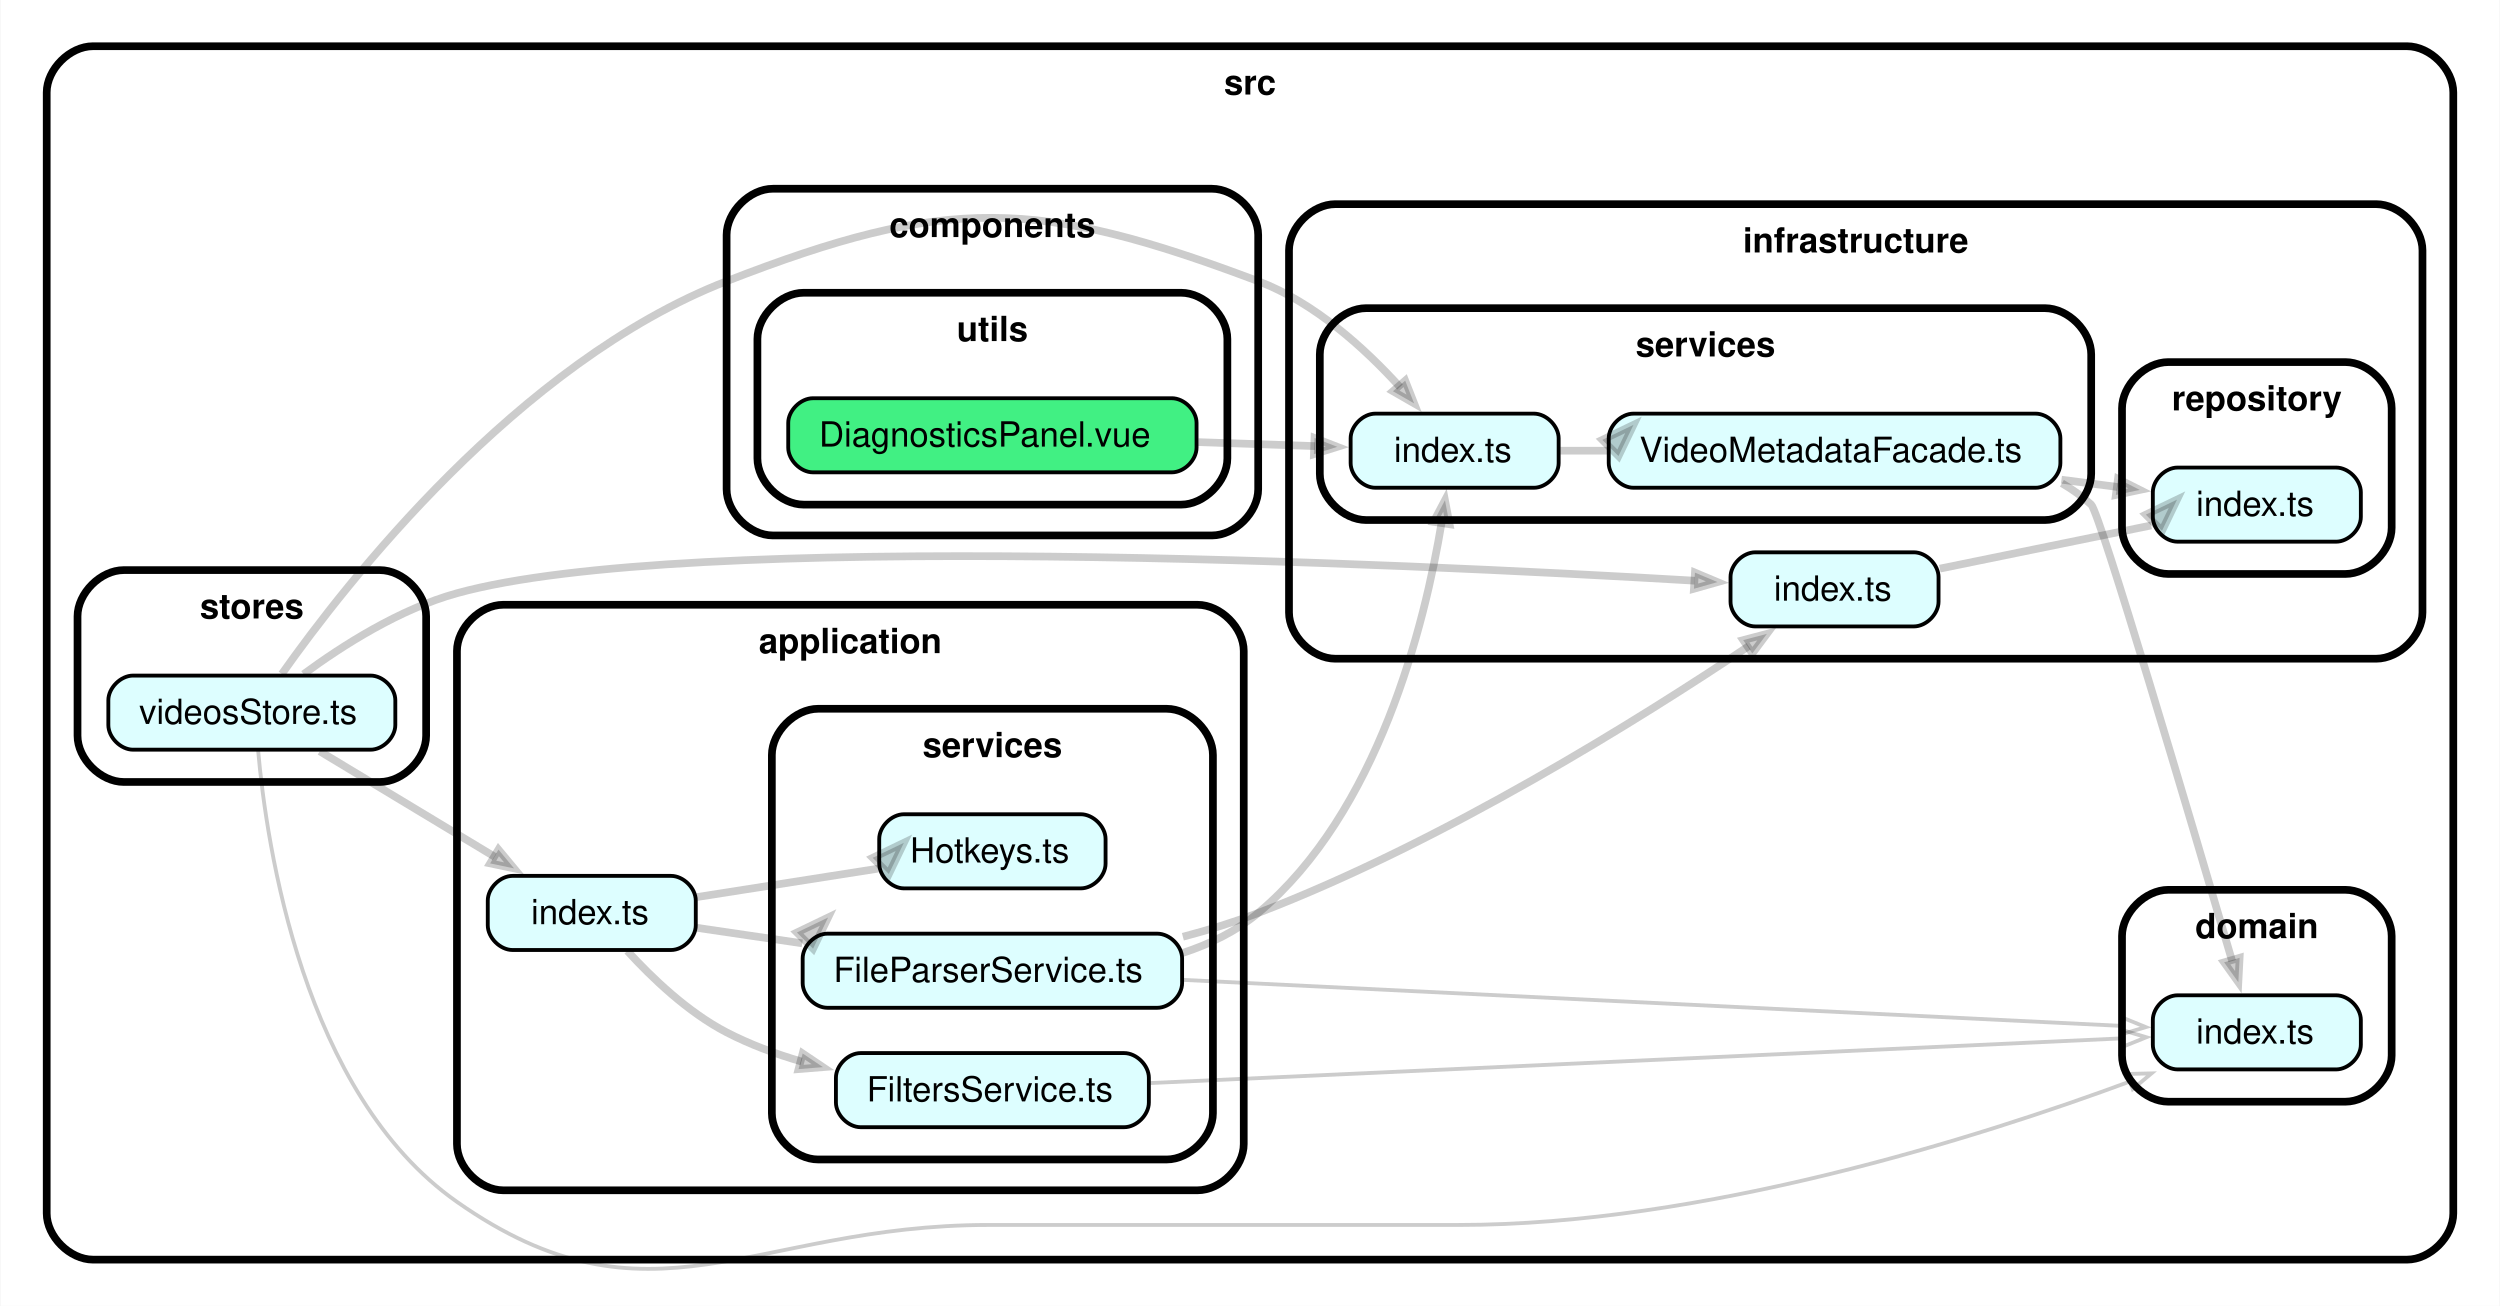
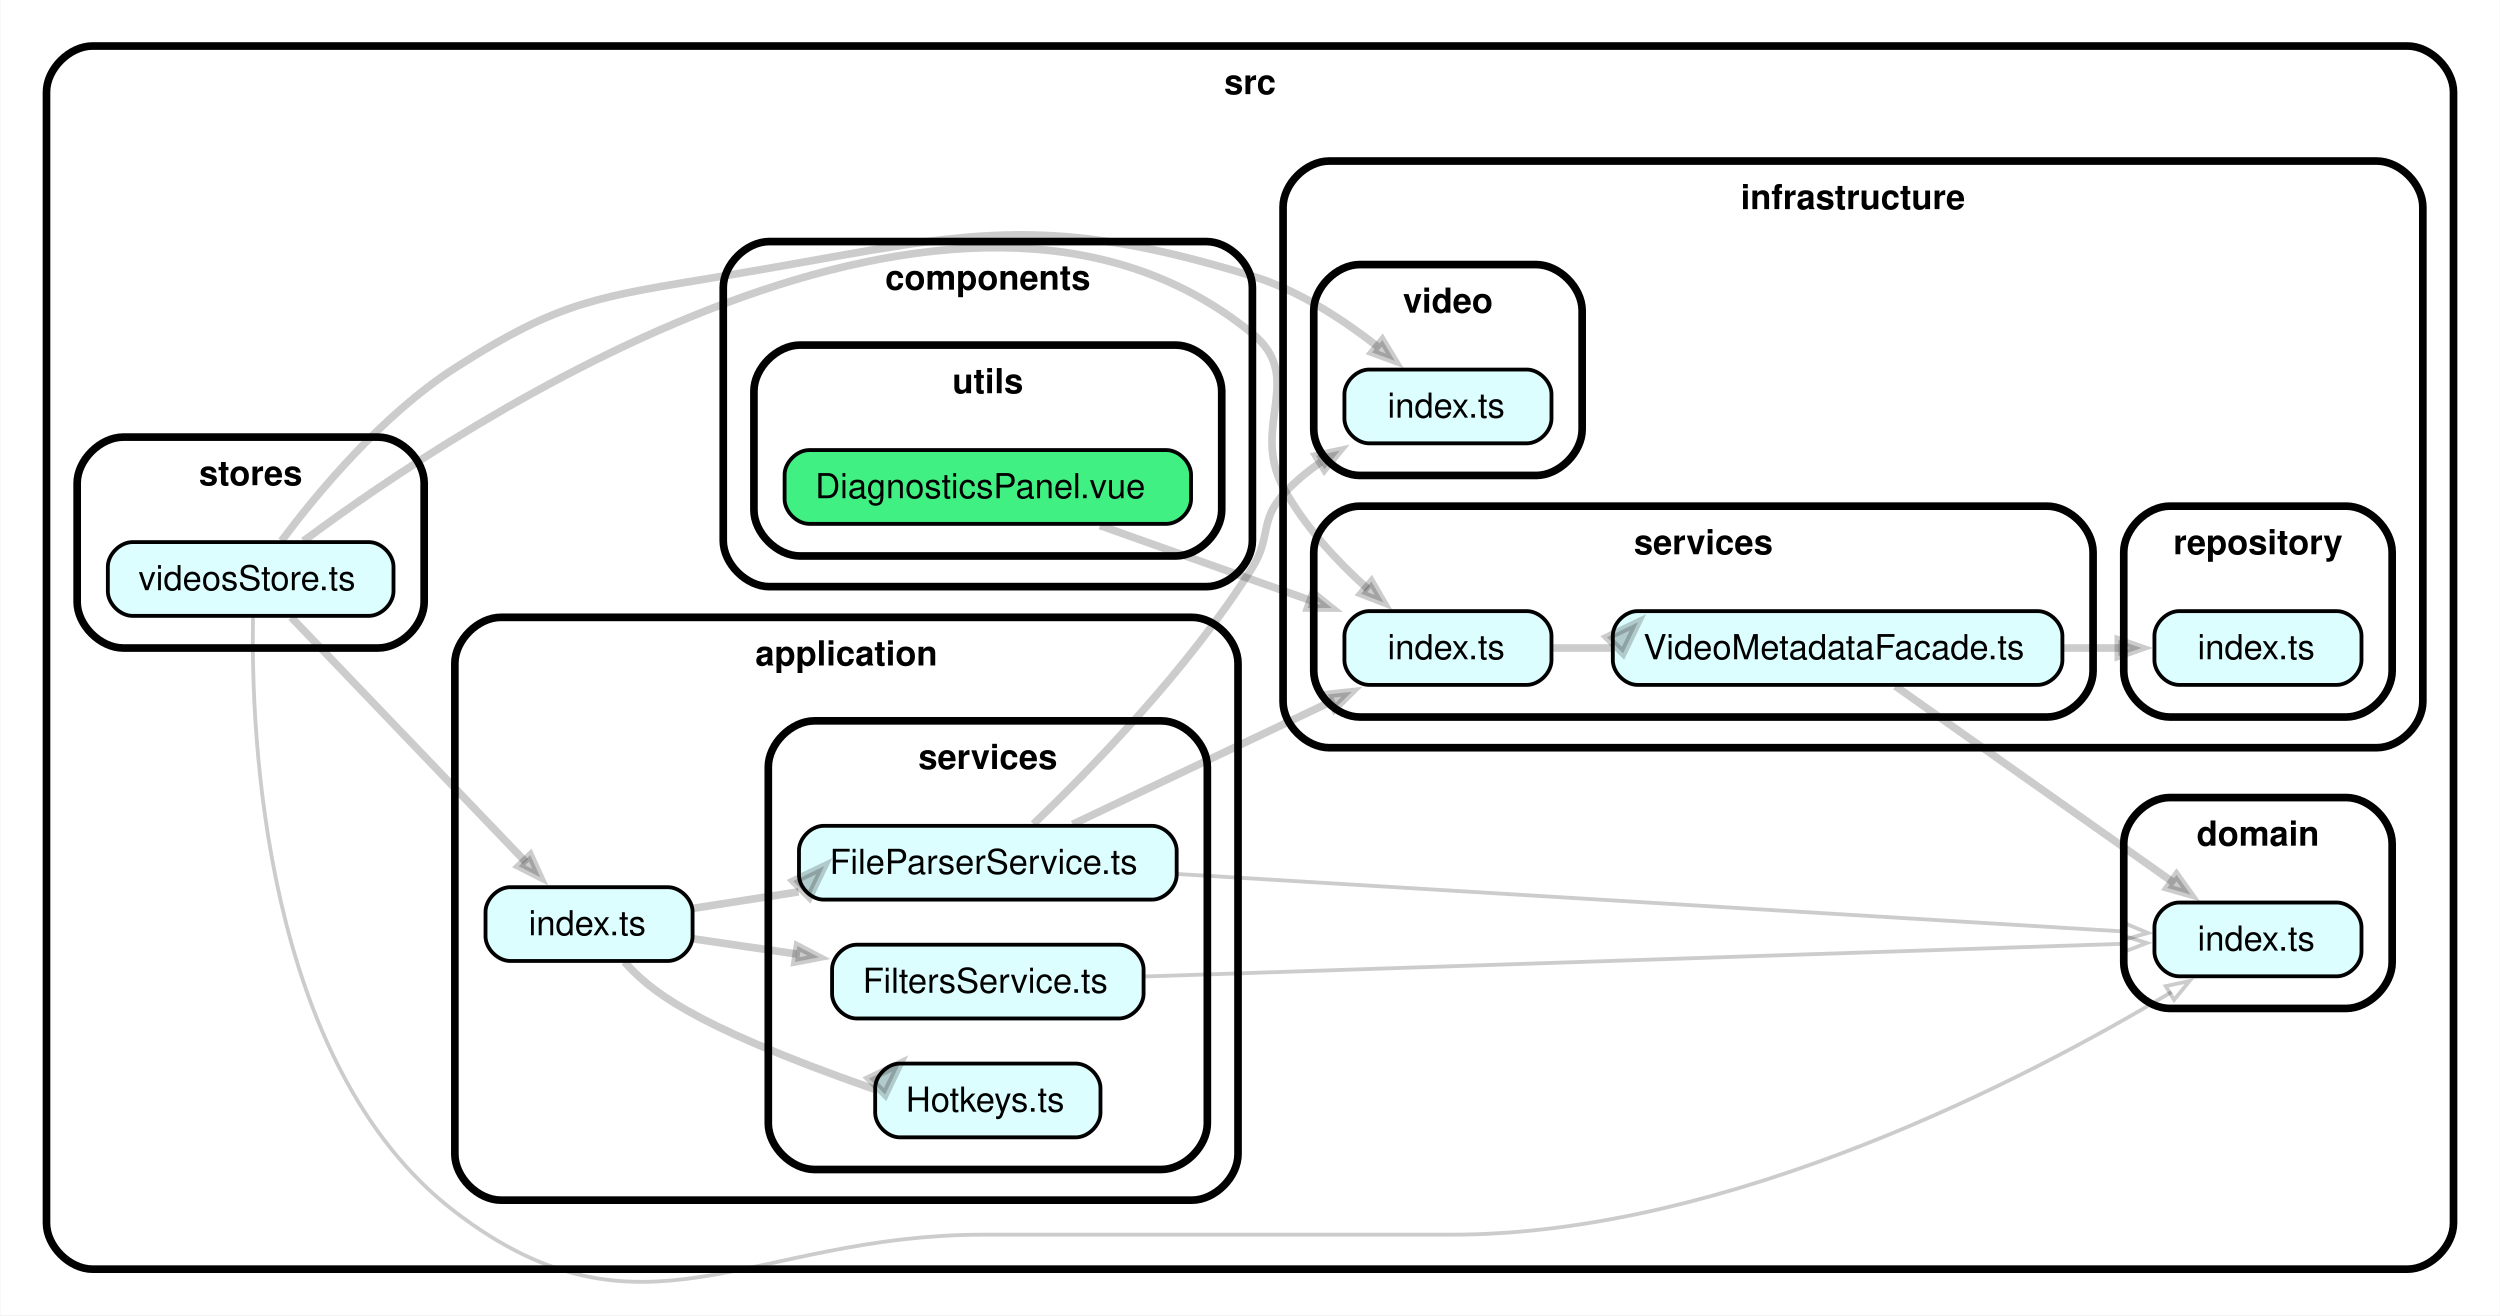
- <svg xmlns="http://www.w3.org/2000/svg" xmlns:xlink="http://www.w3.org/1999/xlink" width="649pt" height="339pt" viewBox="0.00 0.00 648.75 339.00">
-   <g id="graph0" class="graph" transform="scale(1 1) rotate(0) translate(4 335)">
-     <polygon fill="white" stroke="none" points="-4,4 -4,-335 644.75,-335 644.75,4 -4,4" />
+ <svg xmlns="http://www.w3.org/2000/svg" xmlns:xlink="http://www.w3.org/1999/xlink" width="652pt" height="343pt" viewBox="0.00 0.00 651.75 343.00">
+   <g id="graph0" class="graph" transform="scale(1 1) rotate(0) translate(4 339)">
+     <polygon fill="white" stroke="none" points="-4,4 -4,-339 647.75,-339 647.75,4 -4,4" />
    <g id="clust1" class="cluster">
-       <path fill="#ffffff" stroke="black" stroke-width="2" d="M20,-8C20,-8 620.75,-8 620.75,-8 626.75,-8 632.75,-14 632.75,-20 632.75,-20 632.75,-311 632.75,-311 632.75,-317 626.75,-323 620.75,-323 620.75,-323 20,-323 20,-323 14,-323 8,-317 8,-311 8,-311 8,-20 8,-20 8,-14 14,-8 20,-8" />
-       <text text-anchor="middle" x="320.38" y="-310.45" font-family="Helvetica,sans-Serif" font-weight="bold" font-size="9.00">src</text>
+       <path fill="#ffffff" stroke="black" stroke-width="2" d="M20,-8C20,-8 623.75,-8 623.75,-8 629.75,-8 635.75,-14 635.75,-20 635.75,-20 635.75,-315 635.75,-315 635.75,-321 629.75,-327 623.75,-327 623.75,-327 20,-327 20,-327 14,-327 8,-321 8,-315 8,-315 8,-20 8,-20 8,-14 14,-8 20,-8" />
+       <text text-anchor="middle" x="321.88" y="-314.45" font-family="Helvetica,sans-Serif" font-weight="bold" font-size="9.00">src</text>
    </g>
    <g id="clust2" class="cluster">
      <path fill="#ffffff" stroke="black" stroke-width="2" d="M126.5,-26C126.5,-26 306.75,-26 306.75,-26 312.75,-26 318.75,-32 318.75,-38 318.75,-38 318.75,-166 318.75,-166 318.75,-172 312.75,-178 306.75,-178 306.75,-178 126.5,-178 126.5,-178 120.5,-178 114.5,-172 114.5,-166 114.5,-166 114.5,-38 114.5,-38 114.5,-32 120.5,-26 126.5,-26" />
      <text text-anchor="middle" x="216.62" y="-165.45" font-family="Helvetica,sans-Serif" font-weight="bold" font-size="9.00">application</text>
    </g>
    <g id="clust3" class="cluster">
      <path fill="#ffffff" stroke="black" stroke-width="2" d="M208.25,-34C208.25,-34 298.75,-34 298.75,-34 304.75,-34 310.75,-40 310.75,-46 310.75,-46 310.75,-139 310.75,-139 310.75,-145 304.75,-151 298.75,-151 298.75,-151 208.25,-151 208.25,-151 202.25,-151 196.25,-145 196.25,-139 196.25,-139 196.25,-46 196.25,-46 196.25,-40 202.25,-34 208.25,-34" />
      <text text-anchor="middle" x="253.5" y="-138.45" font-family="Helvetica,sans-Serif" font-weight="bold" font-size="9.00">services</text>
    </g>
    <g id="clust4" class="cluster">
-       <path fill="#ffffff" stroke="black" stroke-width="2" d="M196.5,-196C196.5,-196 310.5,-196 310.5,-196 316.5,-196 322.5,-202 322.5,-208 322.5,-208 322.5,-274 322.5,-274 322.5,-280 316.5,-286 310.5,-286 310.5,-286 196.5,-286 196.5,-286 190.5,-286 184.5,-280 184.5,-274 184.5,-274 184.5,-208 184.5,-208 184.5,-202 190.5,-196 196.5,-196" />
-       <text text-anchor="middle" x="253.5" y="-273.45" font-family="Helvetica,sans-Serif" font-weight="bold" font-size="9.00">components</text>
+       <path fill="#ffffff" stroke="black" stroke-width="2" d="M196.5,-186C196.5,-186 310.5,-186 310.5,-186 316.5,-186 322.5,-192 322.5,-198 322.5,-198 322.5,-264 322.5,-264 322.5,-270 316.5,-276 310.5,-276 310.5,-276 196.5,-276 196.5,-276 190.5,-276 184.5,-270 184.5,-264 184.5,-264 184.5,-198 184.5,-198 184.5,-192 190.5,-186 196.5,-186" />
+       <text text-anchor="middle" x="253.5" y="-263.45" font-family="Helvetica,sans-Serif" font-weight="bold" font-size="9.00">components</text>
    </g>
    <g id="clust5" class="cluster">
-       <path fill="#ffffff" stroke="black" stroke-width="2" d="M204.5,-204C204.5,-204 302.5,-204 302.5,-204 308.5,-204 314.5,-210 314.5,-216 314.5,-216 314.5,-247 314.5,-247 314.5,-253 308.5,-259 302.5,-259 302.5,-259 204.5,-259 204.5,-259 198.5,-259 192.5,-253 192.5,-247 192.5,-247 192.5,-216 192.5,-216 192.5,-210 198.5,-204 204.5,-204" />
-       <text text-anchor="middle" x="253.5" y="-246.45" font-family="Helvetica,sans-Serif" font-weight="bold" font-size="9.00">utils</text>
+       <path fill="#ffffff" stroke="black" stroke-width="2" d="M204.5,-194C204.5,-194 302.5,-194 302.5,-194 308.5,-194 314.5,-200 314.5,-206 314.5,-206 314.5,-237 314.5,-237 314.5,-243 308.5,-249 302.5,-249 302.5,-249 204.5,-249 204.5,-249 198.5,-249 192.5,-243 192.5,-237 192.5,-237 192.5,-206 192.5,-206 192.5,-200 198.5,-194 204.5,-194" />
+       <text text-anchor="middle" x="253.5" y="-236.45" font-family="Helvetica,sans-Serif" font-weight="bold" font-size="9.00">utils</text>
+     </g>
+     <g id="clust7" class="cluster">
+       <path fill="#ffffff" stroke="black" stroke-width="2" d="M342.5,-144C342.5,-144 615.75,-144 615.75,-144 621.75,-144 627.75,-150 627.75,-156 627.75,-156 627.75,-285 627.75,-285 627.75,-291 621.75,-297 615.75,-297 615.75,-297 342.5,-297 342.5,-297 336.5,-297 330.5,-291 330.5,-285 330.5,-285 330.5,-156 330.5,-156 330.5,-150 336.5,-144 342.5,-144" />
+       <text text-anchor="middle" x="479.12" y="-284.45" font-family="Helvetica,sans-Serif" font-weight="bold" font-size="9.00">infrastructure</text>
+     </g>
+     <g id="clust8" class="cluster">
+       <path fill="#ffffff" stroke="black" stroke-width="2" d="M561.75,-152C561.75,-152 607.75,-152 607.75,-152 613.75,-152 619.75,-158 619.75,-164 619.75,-164 619.75,-195 619.75,-195 619.75,-201 613.75,-207 607.75,-207 607.75,-207 561.75,-207 561.75,-207 555.75,-207 549.75,-201 549.75,-195 549.75,-195 549.75,-164 549.75,-164 549.75,-158 555.75,-152 561.75,-152" />
+       <text text-anchor="middle" x="584.75" y="-194.45" font-family="Helvetica,sans-Serif" font-weight="bold" font-size="9.00">repository</text>
+     </g>
+     <g id="clust9" class="cluster">
+       <path fill="#ffffff" stroke="black" stroke-width="2" d="M350.5,-152C350.5,-152 529.75,-152 529.75,-152 535.75,-152 541.75,-158 541.75,-164 541.75,-164 541.75,-195 541.75,-195 541.75,-201 535.75,-207 529.75,-207 529.75,-207 350.5,-207 350.5,-207 344.5,-207 338.5,-201 338.5,-195 338.5,-195 338.5,-164 338.5,-164 338.5,-158 344.5,-152 350.5,-152" />
+       <text text-anchor="middle" x="440.12" y="-194.45" font-family="Helvetica,sans-Serif" font-weight="bold" font-size="9.00">services</text>
+     </g>
+     <g id="clust10" class="cluster">
+       <path fill="#ffffff" stroke="black" stroke-width="2" d="M350.5,-215C350.5,-215 396.5,-215 396.5,-215 402.5,-215 408.5,-221 408.5,-227 408.5,-227 408.5,-258 408.5,-258 408.5,-264 402.5,-270 396.5,-270 396.5,-270 350.5,-270 350.5,-270 344.5,-270 338.5,-264 338.5,-258 338.5,-258 338.5,-227 338.5,-227 338.5,-221 344.5,-215 350.5,-215" />
+       <text text-anchor="middle" x="373.5" y="-257.45" font-family="Helvetica,sans-Serif" font-weight="bold" font-size="9.00">video</text>
    </g>
    <g id="clust6" class="cluster">
-       <path fill="#ffffff" stroke="black" stroke-width="2" d="M558.75,-49C558.75,-49 604.75,-49 604.75,-49 610.75,-49 616.75,-55 616.75,-61 616.75,-61 616.75,-92 616.75,-92 616.75,-98 610.75,-104 604.75,-104 604.75,-104 558.75,-104 558.75,-104 552.75,-104 546.75,-98 546.75,-92 546.75,-92 546.75,-61 546.75,-61 546.75,-55 552.75,-49 558.75,-49" />
-       <text text-anchor="middle" x="581.75" y="-91.45" font-family="Helvetica,sans-Serif" font-weight="bold" font-size="9.00">domain</text>
+       <path fill="#ffffff" stroke="black" stroke-width="2" d="M561.75,-76C561.75,-76 607.75,-76 607.75,-76 613.75,-76 619.75,-82 619.75,-88 619.75,-88 619.75,-119 619.75,-119 619.75,-125 613.75,-131 607.75,-131 607.75,-131 561.75,-131 561.75,-131 555.75,-131 549.75,-125 549.75,-119 549.75,-119 549.75,-88 549.75,-88 549.75,-82 555.75,-76 561.75,-76" />
+       <text text-anchor="middle" x="584.75" y="-118.45" font-family="Helvetica,sans-Serif" font-weight="bold" font-size="9.00">domain</text>
    </g>
-     <g id="clust7" class="cluster">
-       <path fill="#ffffff" stroke="black" stroke-width="2" d="M342.5,-164C342.5,-164 612.75,-164 612.75,-164 618.75,-164 624.75,-170 624.75,-176 624.75,-176 624.75,-270 624.75,-270 624.75,-276 618.75,-282 612.75,-282 612.75,-282 342.5,-282 342.5,-282 336.5,-282 330.5,-276 330.5,-270 330.5,-270 330.5,-176 330.5,-176 330.5,-170 336.5,-164 342.5,-164" />
-       <text text-anchor="middle" x="477.62" y="-269.45" font-family="Helvetica,sans-Serif" font-weight="bold" font-size="9.00">infrastructure</text>
-     </g>
-     <g id="clust9" class="cluster">
-       <path fill="#ffffff" stroke="black" stroke-width="2" d="M350.5,-200C350.5,-200 526.75,-200 526.75,-200 532.75,-200 538.75,-206 538.75,-212 538.75,-212 538.75,-243 538.75,-243 538.75,-249 532.75,-255 526.75,-255 526.75,-255 350.5,-255 350.5,-255 344.5,-255 338.5,-249 338.5,-243 338.5,-243 338.5,-212 338.5,-212 338.5,-206 344.5,-200 350.5,-200" />
-       <text text-anchor="middle" x="438.62" y="-242.45" font-family="Helvetica,sans-Serif" font-weight="bold" font-size="9.00">services</text>
-     </g>
-     <g id="clust8" class="cluster">
-       <path fill="#ffffff" stroke="black" stroke-width="2" d="M558.75,-186C558.75,-186 604.75,-186 604.75,-186 610.75,-186 616.75,-192 616.75,-198 616.75,-198 616.75,-229 616.75,-229 616.75,-235 610.75,-241 604.75,-241 604.75,-241 558.75,-241 558.75,-241 552.75,-241 546.75,-235 546.75,-229 546.75,-229 546.75,-198 546.75,-198 546.75,-192 552.75,-186 558.75,-186" />
-       <text text-anchor="middle" x="581.75" y="-228.45" font-family="Helvetica,sans-Serif" font-weight="bold" font-size="9.00">repository</text>
-     </g>
-     <g id="clust10" class="cluster">
-       <path fill="#ffffff" stroke="black" stroke-width="2" d="M28,-132C28,-132 94.5,-132 94.5,-132 100.5,-132 106.5,-138 106.5,-144 106.5,-144 106.5,-175 106.5,-175 106.5,-181 100.5,-187 94.5,-187 94.5,-187 28,-187 28,-187 22,-187 16,-181 16,-175 16,-175 16,-144 16,-144 16,-138 22,-132 28,-132" />
-       <text text-anchor="middle" x="61.25" y="-174.45" font-family="Helvetica,sans-Serif" font-weight="bold" font-size="9.00">stores</text>
+     <g id="clust11" class="cluster">
+       <path fill="#ffffff" stroke="black" stroke-width="2" d="M28,-170C28,-170 94.5,-170 94.5,-170 100.5,-170 106.5,-176 106.5,-182 106.5,-182 106.5,-213 106.5,-213 106.5,-219 100.5,-225 94.5,-225 94.5,-225 28,-225 28,-225 22,-225 16,-219 16,-213 16,-213 16,-182 16,-182 16,-176 22,-170 28,-170" />
+       <text text-anchor="middle" x="61.25" y="-212.45" font-family="Helvetica,sans-Serif" font-weight="bold" font-size="9.00">stores</text>
    </g>
    <g id="node1" class="node">
      <g id="a_node1">
        <a xlink:href="src/application/index.ts" xlink:title="index.ts">
          <path fill="#ddfeff" stroke="black" d="M170.08,-107.62C170.08,-107.62 128.92,-107.62 128.92,-107.62 125.71,-107.62 122.5,-104.42 122.5,-101.21 122.5,-101.21 122.5,-94.79 122.5,-94.79 122.5,-91.58 125.71,-88.38 128.92,-88.38 128.92,-88.38 170.08,-88.38 170.08,-88.38 173.29,-88.38 176.5,-91.58 176.5,-94.79 176.5,-94.79 176.5,-101.21 176.5,-101.21 176.5,-104.42 173.29,-107.62 170.08,-107.62" />
          <text text-anchor="start" x="133.75" y="-95.08" font-family="Helvetica,sans-Serif" font-size="9.00">index.ts</text>
        </a>
      </g>
    </g>
    <g id="node2" class="node">
      <g id="a_node2">
        <a xlink:href="src/application/services/FileParserService.ts" xlink:title="FileParserService.ts">
-           <path fill="#ddfeff" stroke="black" d="M296.33,-92.62C296.33,-92.62 210.67,-92.62 210.67,-92.62 207.46,-92.62 204.25,-89.42 204.25,-86.21 204.25,-86.21 204.25,-79.79 204.25,-79.79 204.25,-76.58 207.46,-73.38 210.67,-73.38 210.67,-73.38 296.33,-73.38 296.33,-73.38 299.54,-73.38 302.75,-76.58 302.75,-79.79 302.75,-79.79 302.75,-86.21 302.75,-86.21 302.75,-89.42 299.54,-92.62 296.33,-92.62" />
-           <text text-anchor="start" x="212.25" y="-80.08" font-family="Helvetica,sans-Serif" font-size="9.00">FileParserService.ts</text>
+           <path fill="#ddfeff" stroke="black" d="M296.33,-123.62C296.33,-123.62 210.67,-123.62 210.67,-123.62 207.46,-123.62 204.25,-120.42 204.25,-117.21 204.25,-117.21 204.25,-110.79 204.25,-110.79 204.25,-107.58 207.46,-104.38 210.67,-104.38 210.67,-104.38 296.33,-104.38 296.33,-104.38 299.54,-104.38 302.75,-107.58 302.75,-110.79 302.75,-110.79 302.75,-117.21 302.75,-117.21 302.75,-120.42 299.54,-123.62 296.33,-123.62" />
+           <text text-anchor="start" x="212.25" y="-111.08" font-family="Helvetica,sans-Serif" font-size="9.00">FileParserService.ts</text>
        </a>
      </g>
    </g>
    <g id="edge1" class="edge">
-       <path fill="none" stroke="#000000" stroke-width="2" stroke-opacity="0.2" d="M176.77,-94.14C185.15,-92.9 194.71,-91.5 204.14,-90.11" />
-       <polygon fill="#000000" fill-opacity="0.2" stroke="#000000" stroke-width="2" stroke-opacity="0.2" points="206.95,-88.72 210.85,-96.82 202.75,-92.92 206.95,-88.72" />
+       <path fill="none" stroke="#000000" stroke-width="2" stroke-opacity="0.2" d="M176.77,-102.12C185.15,-103.44 194.71,-104.93 204.14,-106.41" />
+       <polygon fill="#000000" fill-opacity="0.2" stroke="#000000" stroke-width="2" stroke-opacity="0.2" points="206.95,-105.02 210.85,-113.12 202.75,-109.22 206.95,-105.02" />
    </g>
    <g id="node3" class="node">
      <g id="a_node3">
        <a xlink:href="src/application/services/FiltersService.ts" xlink:title="FiltersService.ts">
-           <path fill="#ddfeff" stroke="black" d="M287.71,-61.62C287.71,-61.62 219.29,-61.62 219.29,-61.62 216.08,-61.62 212.88,-58.42 212.88,-55.21 212.88,-55.21 212.88,-48.79 212.88,-48.79 212.88,-45.58 216.08,-42.38 219.29,-42.38 219.29,-42.38 287.71,-42.38 287.71,-42.38 290.92,-42.38 294.12,-45.58 294.12,-48.79 294.12,-48.79 294.12,-55.21 294.12,-55.21 294.12,-58.42 290.92,-61.62 287.71,-61.62" />
-           <text text-anchor="start" x="220.88" y="-49.08" font-family="Helvetica,sans-Serif" font-size="9.00">FiltersService.ts</text>
+           <path fill="#ddfeff" stroke="black" d="M287.71,-92.62C287.71,-92.62 219.29,-92.62 219.29,-92.62 216.08,-92.62 212.88,-89.42 212.88,-86.21 212.88,-86.21 212.88,-79.79 212.88,-79.79 212.88,-76.58 216.08,-73.38 219.29,-73.38 219.29,-73.38 287.71,-73.38 287.71,-73.38 290.92,-73.38 294.12,-76.58 294.12,-79.79 294.12,-79.79 294.12,-86.21 294.12,-86.21 294.12,-89.42 290.92,-92.62 287.71,-92.62" />
+           <text text-anchor="start" x="220.88" y="-80.08" font-family="Helvetica,sans-Serif" font-size="9.00">FiltersService.ts</text>
        </a>
      </g>
    </g>
    <g id="edge2" class="edge">
-       <path fill="none" stroke="#000000" stroke-width="2" stroke-opacity="0.2" d="M158.73,-88.14C165.07,-81.19 174.43,-72.22 184.5,-67 190.54,-63.87 197.2,-61.39 203.93,-59.43" />
-       <polygon fill="#000000" fill-opacity="0.2" stroke="#000000" stroke-width="2" stroke-opacity="0.2" points="204.24,-61.52 209.52,-57.97 203.18,-57.46 204.24,-61.52" />
+       <path fill="none" stroke="#000000" stroke-width="2" stroke-opacity="0.2" d="M176.77,-94.14C185,-92.93 194.36,-91.55 203.63,-90.19" />
+       <polygon fill="#000000" fill-opacity="0.2" stroke="#000000" stroke-width="2" stroke-opacity="0.2" points="203.83,-92.28 209.46,-89.33 203.22,-88.13 203.83,-92.28" />
    </g>
    <g id="node4" class="node">
      <g id="a_node4">
        <a xlink:href="src/application/services/Hotkeys.ts" xlink:title="Hotkeys.ts">
-           <path fill="#ddfeff" stroke="black" d="M276.46,-123.62C276.46,-123.62 230.54,-123.62 230.54,-123.62 227.33,-123.62 224.12,-120.42 224.12,-117.21 224.12,-117.21 224.12,-110.79 224.12,-110.79 224.12,-107.58 227.33,-104.38 230.54,-104.38 230.54,-104.38 276.46,-104.38 276.46,-104.38 279.67,-104.38 282.88,-107.58 282.88,-110.79 282.88,-110.79 282.88,-117.21 282.88,-117.21 282.88,-120.42 279.67,-123.62 276.46,-123.62" />
-           <text text-anchor="start" x="232.12" y="-111.08" font-family="Helvetica,sans-Serif" font-size="9.00">Hotkeys.ts</text>
+           <path fill="#ddfeff" stroke="black" d="M276.46,-61.62C276.46,-61.62 230.54,-61.62 230.54,-61.62 227.33,-61.62 224.12,-58.42 224.12,-55.21 224.12,-55.21 224.12,-48.79 224.12,-48.79 224.12,-45.58 227.33,-42.38 230.54,-42.38 230.54,-42.38 276.46,-42.38 276.46,-42.38 279.67,-42.38 282.88,-45.58 282.88,-48.79 282.88,-48.79 282.88,-55.21 282.88,-55.21 282.88,-58.42 279.67,-61.62 276.46,-61.62" />
+           <text text-anchor="start" x="232.12" y="-49.08" font-family="Helvetica,sans-Serif" font-size="9.00">Hotkeys.ts</text>
        </a>
      </g>
    </g>
    <g id="edge3" class="edge">
-       <path fill="none" stroke="#000000" stroke-width="2" stroke-opacity="0.2" d="M176.77,-102.12C191.17,-104.38 209.05,-107.18 223.81,-109.5" />
-       <polygon fill="#000000" fill-opacity="0.2" stroke="#000000" stroke-width="2" stroke-opacity="0.2" points="226.62,-108.11 230.52,-116.21 222.42,-112.31 226.62,-108.11" />
+       <path fill="none" stroke="#000000" stroke-width="2" stroke-opacity="0.2" d="M158.73,-88.14C165.07,-81.19 174.43,-72.22 223.9,-54.93" />
+       <polygon fill="#000000" fill-opacity="0.2" stroke="#000000" stroke-width="2" stroke-opacity="0.2" points="226.71,-53.53 230.61,-61.63 222.51,-57.73 226.71,-53.53" />
    </g>
    <g id="node5" class="node">
      <g id="a_node5">
        <a xlink:href="src/domain/index.ts" xlink:title="index.ts">
-           <path fill="#ddfeff" stroke="black" d="M602.33,-76.62C602.33,-76.62 561.17,-76.62 561.17,-76.62 557.96,-76.62 554.75,-73.42 554.75,-70.21 554.75,-70.21 554.75,-63.79 554.75,-63.79 554.75,-60.58 557.96,-57.38 561.17,-57.38 561.17,-57.38 602.33,-57.38 602.33,-57.38 605.54,-57.38 608.75,-60.58 608.75,-63.79 608.75,-63.79 608.75,-70.21 608.75,-70.21 608.75,-73.42 605.54,-76.62 602.33,-76.62" />
-           <text text-anchor="start" x="566" y="-64.08" font-family="Helvetica,sans-Serif" font-size="9.00">index.ts</text>
+           <path fill="#ddfeff" stroke="black" d="M605.33,-103.62C605.33,-103.62 564.17,-103.62 564.17,-103.62 560.96,-103.62 557.75,-100.42 557.75,-97.21 557.75,-97.21 557.75,-90.79 557.75,-90.79 557.75,-87.58 560.96,-84.38 564.17,-84.38 564.17,-84.38 605.33,-84.38 605.33,-84.38 608.54,-84.38 611.75,-87.58 611.75,-90.79 611.75,-90.79 611.75,-97.21 611.75,-97.21 611.75,-100.42 608.54,-103.62 605.33,-103.62" />
+           <text text-anchor="start" x="569" y="-91.08" font-family="Helvetica,sans-Serif" font-size="9.00">index.ts</text>
        </a>
      </g>
    </g>
    <g id="edge4" class="edge">
-       <path fill="none" stroke="#000000" stroke-opacity="0.2" d="M302.99,-80.62C369.92,-77.34 488.92,-71.5 546.99,-68.66" />
-       <polygon fill="none" stroke="#000000" stroke-opacity="0.2" points="547.03,-70.76 552.92,-68.36 546.83,-66.56 547.03,-70.76" />
+       <path fill="none" stroke="#000000" stroke-opacity="0.2" d="M303.08,-111.05C370.84,-106.93 491.97,-99.58 550.4,-96.03" />
+       <polygon fill="none" stroke="#000000" stroke-opacity="0.2" points="550.18,-98.14 556.04,-95.68 549.92,-93.95 550.18,-98.14" />
    </g>
    <g id="node6" class="node">
      <g id="a_node6">
-         <a xlink:href="src/infrastructure/index.ts" xlink:title="index.ts">
-           <path fill="#ddfeff" stroke="black" d="M492.71,-191.62C492.71,-191.62 451.54,-191.62 451.54,-191.62 448.33,-191.62 445.12,-188.42 445.12,-185.21 445.12,-185.21 445.12,-178.79 445.12,-178.79 445.12,-175.58 448.33,-172.38 451.54,-172.38 451.54,-172.38 492.71,-172.38 492.71,-172.38 495.92,-172.38 499.12,-175.58 499.12,-178.79 499.12,-178.79 499.12,-185.21 499.12,-185.21 499.12,-188.42 495.92,-191.62 492.71,-191.62" />
-           <text text-anchor="start" x="456.38" y="-179.07" font-family="Helvetica,sans-Serif" font-size="9.00">index.ts</text>
+         <a xlink:href="src/infrastructure/services/index.ts" xlink:title="index.ts">
+           <path fill="#ddfeff" stroke="black" d="M394.08,-179.62C394.08,-179.62 352.92,-179.62 352.92,-179.62 349.71,-179.62 346.5,-176.42 346.5,-173.21 346.5,-173.21 346.5,-166.79 346.5,-166.79 346.5,-163.58 349.71,-160.38 352.92,-160.38 352.92,-160.38 394.08,-160.38 394.08,-160.38 397.29,-160.38 400.5,-163.58 400.5,-166.79 400.5,-166.79 400.5,-173.21 400.5,-173.21 400.5,-176.42 397.29,-179.62 394.08,-179.62" />
+           <text text-anchor="start" x="357.75" y="-167.07" font-family="Helvetica,sans-Serif" font-size="9.00">index.ts</text>
        </a>
      </g>
    </g>
    <g id="edge5" class="edge">
-       <path fill="none" stroke="#000000" stroke-width="2" stroke-opacity="0.2" d="M302.95,-91.82C309.61,-93.57 316.29,-95.62 322.5,-98 370.57,-116.41 421.82,-148.5 449.81,-167.24" />
-       <polygon fill="#000000" fill-opacity="0.2" stroke="#000000" stroke-width="2" stroke-opacity="0.2" points="448.41,-168.83 454.56,-170.45 450.77,-165.35 448.41,-168.83" />
+       <path fill="none" stroke="#000000" stroke-width="2" stroke-opacity="0.2" d="M275.6,-124.01C294.44,-132.95 322.23,-146.14 343.22,-156.11" />
+       <polygon fill="#000000" fill-opacity="0.2" stroke="#000000" stroke-width="2" stroke-opacity="0.2" points="342.13,-157.91 348.45,-158.59 343.93,-154.12 342.13,-157.91" />
    </g>
    <g id="node7" class="node">
      <g id="a_node7">
-         <a xlink:href="src/infrastructure/services/index.ts" xlink:title="index.ts">
-           <path fill="#ddfeff" stroke="black" d="M394.08,-227.62C394.08,-227.62 352.92,-227.62 352.92,-227.62 349.71,-227.62 346.5,-224.42 346.5,-221.21 346.5,-221.21 346.5,-214.79 346.5,-214.79 346.5,-211.58 349.71,-208.38 352.92,-208.38 352.92,-208.38 394.08,-208.38 394.08,-208.38 397.29,-208.38 400.5,-211.58 400.5,-214.79 400.5,-214.79 400.5,-221.21 400.5,-221.21 400.5,-224.42 397.29,-227.62 394.08,-227.62" />
-           <text text-anchor="start" x="357.75" y="-215.07" font-family="Helvetica,sans-Serif" font-size="9.00">index.ts</text>
+         <a xlink:href="src/infrastructure/video/index.ts" xlink:title="index.ts">
+           <path fill="#ddfeff" stroke="black" d="M394.08,-242.62C394.08,-242.62 352.92,-242.62 352.92,-242.62 349.71,-242.62 346.5,-239.42 346.5,-236.21 346.5,-236.21 346.5,-229.79 346.5,-229.79 346.5,-226.58 349.71,-223.38 352.92,-223.38 352.92,-223.38 394.08,-223.38 394.08,-223.38 397.29,-223.38 400.5,-226.58 400.5,-229.79 400.5,-229.79 400.5,-236.21 400.5,-236.21 400.5,-239.42 397.29,-242.62 394.08,-242.62" />
+           <text text-anchor="start" x="357.75" y="-230.07" font-family="Helvetica,sans-Serif" font-size="9.00">index.ts</text>
        </a>
      </g>
    </g>
    <g id="edge6" class="edge">
-       <path fill="none" stroke="#000000" stroke-width="2" stroke-opacity="0.2" d="M302.91,-87.62C310.02,-89.94 316.84,-93.27 322.5,-98 353.65,-124.05 365.71,-172.75 370.13,-199.4" />
-       <polygon fill="#000000" fill-opacity="0.2" stroke="#000000" stroke-width="2" stroke-opacity="0.2" points="368.02,-199.52 370.99,-205.14 372.18,-198.9 368.02,-199.52" />
+       <path fill="none" stroke="#000000" stroke-width="2" stroke-opacity="0.2" d="M265.38,-124.07C279.92,-137.99 305.8,-164.42 322.5,-191 327.37,-198.76 324.36,-203.2 330.5,-210 333.34,-213.15 336.72,-215.96 340.31,-218.44" />
+       <polygon fill="#000000" fill-opacity="0.2" stroke="#000000" stroke-width="2" stroke-opacity="0.2" points="339.08,-220.14 345.29,-221.48 341.27,-216.56 339.08,-220.14" />
    </g>
    <g id="edge7" class="edge">
-       <path fill="none" stroke="#000000" stroke-opacity="0.2" d="M294.5,-53.84C359.45,-56.83 486.64,-62.67 547.18,-65.46" />
-       <polygon fill="none" stroke="#000000" stroke-opacity="0.2" points="546.97,-67.55 553.06,-65.73 547.16,-63.35 546.97,-67.55" />
+       <path fill="none" stroke="#000000" stroke-opacity="0.2" d="M294.54,-84.34C359.95,-86.52 488.56,-90.82 549.79,-92.87" />
+       <polygon fill="none" stroke="#000000" stroke-opacity="0.2" points="549.69,-94.96 555.75,-93.06 549.83,-90.77 549.69,-94.96" />
+     </g>
+     <g id="node10" class="node">
+       <g id="a_node10">
+         <a xlink:href="src/infrastructure/services/VideoMetadataFacade.ts" xlink:title="VideoMetadataFacade.ts">
+           <path fill="#ddfeff" stroke="black" d="M527.33,-179.62C527.33,-179.62 422.92,-179.62 422.92,-179.62 419.71,-179.62 416.5,-176.42 416.5,-173.21 416.5,-173.21 416.5,-166.79 416.5,-166.79 416.5,-163.58 419.71,-160.38 422.92,-160.38 422.92,-160.38 527.33,-160.38 527.33,-160.38 530.54,-160.38 533.75,-163.58 533.75,-166.79 533.75,-166.79 533.75,-173.21 533.75,-173.21 533.75,-176.42 530.54,-179.62 527.33,-179.62" />
+           <text text-anchor="start" x="424.5" y="-167.07" font-family="Helvetica,sans-Serif" font-size="9.00">VideoMetadataFacade.ts</text>
+         </a>
+       </g>
+     </g>
+     <g id="edge11" class="edge">
+       <path fill="none" stroke="#000000" stroke-width="2" stroke-opacity="0.2" d="M400.94,-170C405.78,-170 411,-170 416.35,-170" />
+       <polygon fill="#000000" fill-opacity="0.2" stroke="#000000" stroke-width="2" stroke-opacity="0.2" points="419.16,-168.61 423.06,-176.71 414.96,-172.81 419.16,-168.61" />
+     </g>
+     <g id="node8" class="node">
+       <g id="a_node8">
+         <a xlink:href="src/components/utils/DiagnosticsPanel.vue" xlink:title="DiagnosticsPanel.vue">
+           <path fill="#41f083" stroke="black" d="M300.08,-221.62C300.08,-221.62 206.92,-221.62 206.92,-221.62 203.71,-221.62 200.5,-218.42 200.5,-215.21 200.5,-215.21 200.5,-208.79 200.5,-208.79 200.5,-205.58 203.71,-202.38 206.92,-202.38 206.92,-202.38 300.08,-202.38 300.08,-202.38 303.29,-202.38 306.5,-205.58 306.5,-208.79 306.5,-208.79 306.5,-215.21 306.5,-215.21 306.5,-218.42 303.29,-221.62 300.08,-221.62" />
+           <text text-anchor="start" x="208.5" y="-209.07" font-family="Helvetica,sans-Serif" font-size="9.00">DiagnosticsPanel.vue</text>
+         </a>
+       </g>
+     </g>
+     <g id="edge8" class="edge">
+       <path fill="none" stroke="#000000" stroke-width="2" stroke-opacity="0.2" d="M282.76,-201.94C299.29,-196.06 320.27,-188.59 337.8,-182.35" />
+       <polygon fill="#000000" fill-opacity="0.2" stroke="#000000" stroke-width="2" stroke-opacity="0.2" points="338.28,-184.41 343.23,-180.42 336.88,-180.45 338.28,-184.41" />
    </g>
    <g id="node9" class="node">
      <g id="a_node9">
        <a xlink:href="src/infrastructure/repository/index.ts" xlink:title="index.ts">
-           <path fill="#ddfeff" stroke="black" d="M602.33,-213.62C602.33,-213.62 561.17,-213.62 561.17,-213.62 557.96,-213.62 554.75,-210.42 554.75,-207.21 554.75,-207.21 554.75,-200.79 554.75,-200.79 554.75,-197.58 557.96,-194.38 561.17,-194.38 561.17,-194.38 602.33,-194.38 602.33,-194.38 605.54,-194.38 608.75,-197.58 608.75,-200.79 608.75,-200.79 608.75,-207.21 608.75,-207.21 608.75,-210.42 605.54,-213.62 602.33,-213.62" />
-           <text text-anchor="start" x="566" y="-201.07" font-family="Helvetica,sans-Serif" font-size="9.00">index.ts</text>
+           <path fill="#ddfeff" stroke="black" d="M605.33,-179.62C605.33,-179.62 564.17,-179.62 564.17,-179.62 560.96,-179.62 557.75,-176.42 557.75,-173.21 557.75,-173.21 557.75,-166.79 557.75,-166.79 557.75,-163.58 560.96,-160.38 564.17,-160.38 564.17,-160.38 605.33,-160.38 605.33,-160.38 608.54,-160.38 611.75,-163.58 611.75,-166.79 611.75,-166.79 611.75,-173.21 611.75,-173.21 611.75,-176.42 608.54,-179.62 605.33,-179.62" />
+           <text text-anchor="start" x="569" y="-167.07" font-family="Helvetica,sans-Serif" font-size="9.00">index.ts</text>
        </a>
      </g>
    </g>
    <g id="edge9" class="edge">
-       <path fill="none" stroke="#000000" stroke-width="2" stroke-opacity="0.2" d="M499.45,-187.38C516.13,-190.79 537.62,-195.18 554.32,-198.6" />
-       <polygon fill="#000000" fill-opacity="0.2" stroke="#000000" stroke-width="2" stroke-opacity="0.2" points="557.13,-197.2 561.03,-205.3 552.93,-201.4 557.13,-197.2" />
+       <path fill="none" stroke="#000000" stroke-width="2" stroke-opacity="0.2" d="M490.2,-160.06C508.57,-147.09 540.9,-124.26 562.32,-109.13" />
+       <polygon fill="#000000" fill-opacity="0.2" stroke="#000000" stroke-width="2" stroke-opacity="0.2" points="563.51,-110.86 567.2,-105.68 561.09,-107.43 563.51,-110.86" />
    </g>
-     <g id="node10" class="node">
-       <g id="a_node10">
-         <a xlink:href="src/infrastructure/services/VideoMetadataFacade.ts" xlink:title="VideoMetadataFacade.ts">
-           <path fill="#ddfeff" stroke="black" d="M524.33,-227.62C524.33,-227.62 419.92,-227.62 419.92,-227.62 416.71,-227.62 413.5,-224.42 413.5,-221.21 413.5,-221.21 413.5,-214.79 413.5,-214.79 413.5,-211.58 416.71,-208.38 419.92,-208.38 419.92,-208.38 524.33,-208.38 524.33,-208.38 527.54,-208.38 530.75,-211.58 530.75,-214.79 530.75,-214.79 530.75,-221.21 530.75,-221.21 530.75,-224.42 527.54,-227.62 524.33,-227.62" />
-           <text text-anchor="start" x="421.5" y="-215.07" font-family="Helvetica,sans-Serif" font-size="9.00">VideoMetadataFacade.ts</text>
+     <g id="edge10" class="edge">
+       <path fill="none" stroke="#000000" stroke-width="2" stroke-opacity="0.2" d="M534.03,-170C539.01,-170 543.93,-170 548.64,-170" />
+       <polygon fill="#000000" fill-opacity="0.2" stroke="#000000" stroke-width="2" stroke-opacity="0.2" points="548.35,-172.1 554.35,-170 548.35,-167.9 548.35,-172.1" />
+     </g>
+     <g id="node11" class="node">
+       <g id="a_node11">
+         <a xlink:href="src/stores/videosStore.ts" xlink:title="videosStore.ts">
+           <path fill="#ddfeff" stroke="black" d="M92.08,-197.62C92.08,-197.62 30.42,-197.62 30.42,-197.62 27.21,-197.62 24,-194.42 24,-191.21 24,-191.21 24,-184.79 24,-184.79 24,-181.58 27.21,-178.38 30.42,-178.38 30.42,-178.38 92.08,-178.38 92.08,-178.38 95.29,-178.38 98.5,-181.58 98.5,-184.79 98.5,-184.79 98.5,-191.21 98.5,-191.21 98.5,-194.42 95.29,-197.62 92.08,-197.62" />
+           <text text-anchor="start" x="32" y="-185.07" font-family="Helvetica,sans-Serif" font-size="9.00">videosStore.ts</text>
        </a>
      </g>
    </g>
    <g id="edge12" class="edge">
-       <path fill="none" stroke="#000000" stroke-width="2" stroke-opacity="0.2" d="M400.9,-218C404.81,-218 408.97,-218 413.23,-218" />
-       <polygon fill="#000000" fill-opacity="0.2" stroke="#000000" stroke-width="2" stroke-opacity="0.2" points="416.03,-216.61 419.93,-224.71 411.83,-220.81 416.03,-216.61" />
-     </g>
-     <g id="node8" class="node">
-       <g id="a_node8">
-         <a xlink:href="src/components/utils/DiagnosticsPanel.vue" xlink:title="DiagnosticsPanel.vue">
-           <path fill="#41f083" stroke="black" d="M300.08,-231.62C300.08,-231.62 206.92,-231.62 206.92,-231.62 203.71,-231.62 200.5,-228.42 200.5,-225.21 200.5,-225.21 200.5,-218.79 200.5,-218.79 200.5,-215.58 203.71,-212.38 206.92,-212.38 206.92,-212.38 300.08,-212.38 300.08,-212.38 303.29,-212.38 306.5,-215.58 306.5,-218.79 306.5,-218.79 306.5,-225.21 306.5,-225.21 306.5,-228.42 303.29,-231.62 300.08,-231.62" />
-           <text text-anchor="start" x="208.5" y="-219.07" font-family="Helvetica,sans-Serif" font-size="9.00">DiagnosticsPanel.vue</text>
-         </a>
-       </g>
-     </g>
-     <g id="edge8" class="edge">
-       <path fill="none" stroke="#000000" stroke-width="2" stroke-opacity="0.2" d="M306.94,-220.22C317.21,-219.87 327.74,-219.52 337.27,-219.19" />
-       <polygon fill="#000000" fill-opacity="0.2" stroke="#000000" stroke-width="2" stroke-opacity="0.2" points="337.12,-221.3 343.04,-219 336.97,-217.1 337.12,-221.3" />
-     </g>
-     <g id="edge10" class="edge">
-       <path fill="none" stroke="#000000" stroke-width="2" stroke-opacity="0.2" d="M531.15,-209.54C533.87,-207.96 536.43,-206.12 538.75,-204 541,-201.94 564.51,-122.44 575.34,-85.51" />
-       <polygon fill="#000000" fill-opacity="0.2" stroke="#000000" stroke-width="2" stroke-opacity="0.2" points="577.28,-86.36 576.95,-80.01 573.25,-85.18 577.28,-86.36" />
-     </g>
-     <g id="edge11" class="edge">
-       <path fill="none" stroke="#000000" stroke-width="2" stroke-opacity="0.2" d="M531.03,-210.47C536.01,-209.82 540.93,-209.18 545.64,-208.57" />
-       <polygon fill="#000000" fill-opacity="0.2" stroke="#000000" stroke-width="2" stroke-opacity="0.2" points="545.7,-210.68 551.37,-207.82 545.15,-206.51 545.7,-210.68" />
-     </g>
-     <g id="node11" class="node">
-       <g id="a_node11">
-         <a xlink:href="src/stores/videosStore.ts" xlink:title="videosStore.ts">
-           <path fill="#ddfeff" stroke="black" d="M92.08,-159.62C92.08,-159.62 30.42,-159.62 30.42,-159.62 27.21,-159.62 24,-156.42 24,-153.21 24,-153.21 24,-146.79 24,-146.79 24,-143.58 27.21,-140.38 30.42,-140.38 30.42,-140.38 92.08,-140.38 92.08,-140.38 95.29,-140.38 98.5,-143.58 98.5,-146.79 98.5,-146.79 98.5,-153.21 98.5,-153.21 98.5,-156.42 95.29,-159.62 92.08,-159.62" />
-           <text text-anchor="start" x="32" y="-147.07" font-family="Helvetica,sans-Serif" font-size="9.00">videosStore.ts</text>
-         </a>
-       </g>
+       <path fill="none" stroke="#000000" stroke-width="2" stroke-opacity="0.2" d="M71.81,-178.02C86.58,-162.62 115.08,-132.87 132.87,-114.31" />
+       <polygon fill="#000000" fill-opacity="0.2" stroke="#000000" stroke-width="2" stroke-opacity="0.2" points="134.17,-115.99 136.8,-110.21 131.14,-113.08 134.17,-115.99" />
    </g>
    <g id="edge13" class="edge">
-       <path fill="none" stroke="#000000" stroke-width="2" stroke-opacity="0.2" d="M78.88,-139.97C91.77,-132.2 109.81,-121.33 124.29,-112.59" />
-       <polygon fill="#000000" fill-opacity="0.2" stroke="#000000" stroke-width="2" stroke-opacity="0.2" points="125.27,-114.45 129.33,-109.56 123.11,-110.86 125.27,-114.45" />
+       <path fill="none" stroke="#000000" stroke-opacity="0.2" d="M61.86,-178.07C61.31,-148.65 64.17,-61.56 114.5,-23 163.23,14.34 191.11,-17 252.5,-17 252.5,-17 252.5,-17 374.5,-17 446.95,-17 525.32,-58.16 562.22,-80.29" />
+       <polygon fill="none" stroke="#000000" stroke-opacity="0.2" points="560.69,-81.82 566.9,-83.15 562.87,-78.23 560.69,-81.82" />
    </g>
    <g id="edge14" class="edge">
-       <path fill="none" stroke="#000000" stroke-opacity="0.2" d="M62.88,-140.23C65.05,-115.63 74.49,-51.08 114.5,-23 164.75,12.27 191.11,-17 252.5,-17 252.5,-17 252.5,-17 374.5,-17 437.89,-17 509.23,-39.58 549.21,-54.39" />
-       <polygon fill="none" stroke="#000000" stroke-opacity="0.2" points="548.05,-56.2 554.4,-56.35 549.53,-52.27 548.05,-56.2" />
+       <path fill="none" stroke="#000000" stroke-width="2" stroke-opacity="0.2" d="M75.03,-197.91C115.98,-228.4 245.68,-314.98 322.5,-252 336.52,-240.51 321.95,-227.98 330.5,-212 335.9,-201.91 344.5,-192.68 352.53,-185.46" />
+       <polygon fill="#000000" fill-opacity="0.2" stroke="#000000" stroke-width="2" stroke-opacity="0.2" points="353.54,-187.35 356.74,-181.85 350.82,-184.16 353.54,-187.35" />
    </g>
    <g id="edge15" class="edge">
-       <path fill="none" stroke="#000000" stroke-width="2" stroke-opacity="0.2" d="M74.68,-159.98C84.75,-167.4 99.65,-176.91 114.5,-181 174.15,-197.45 358.05,-188.82 435.82,-184.25" />
-       <polygon fill="#000000" fill-opacity="0.2" stroke="#000000" stroke-width="2" stroke-opacity="0.2" points="435.88,-186.35 441.74,-183.89 435.62,-182.16 435.88,-186.35" />
-     </g>
-     <g id="edge16" class="edge">
-       <path fill="none" stroke="#000000" stroke-width="2" stroke-opacity="0.2" d="M69.04,-160.04C85.52,-183.38 130.31,-240.93 184.5,-262 241.66,-284.23 265.12,-283.65 322.5,-262 337.09,-256.49 350.19,-244.58 359.31,-234.53" />
-       <polygon fill="#000000" fill-opacity="0.2" stroke="#000000" stroke-width="2" stroke-opacity="0.2" points="360.66,-236.19 362.99,-230.27 357.48,-233.44 360.66,-236.19" />
+       <path fill="none" stroke="#000000" stroke-width="2" stroke-opacity="0.2" d="M69.28,-197.93C78.4,-210.14 95.44,-230.76 114.5,-243 142.18,-260.77 152.06,-261.59 184.5,-267 245,-277.08 263.88,-285.04 322.5,-267 334.41,-263.33 346.03,-255.75 355.07,-248.68" />
+       <polygon fill="#000000" fill-opacity="0.2" stroke="#000000" stroke-width="2" stroke-opacity="0.2" points="356.38,-250.32 359.67,-244.88 353.7,-247.08 356.38,-250.32" />
    </g>
  </g>
</svg>
